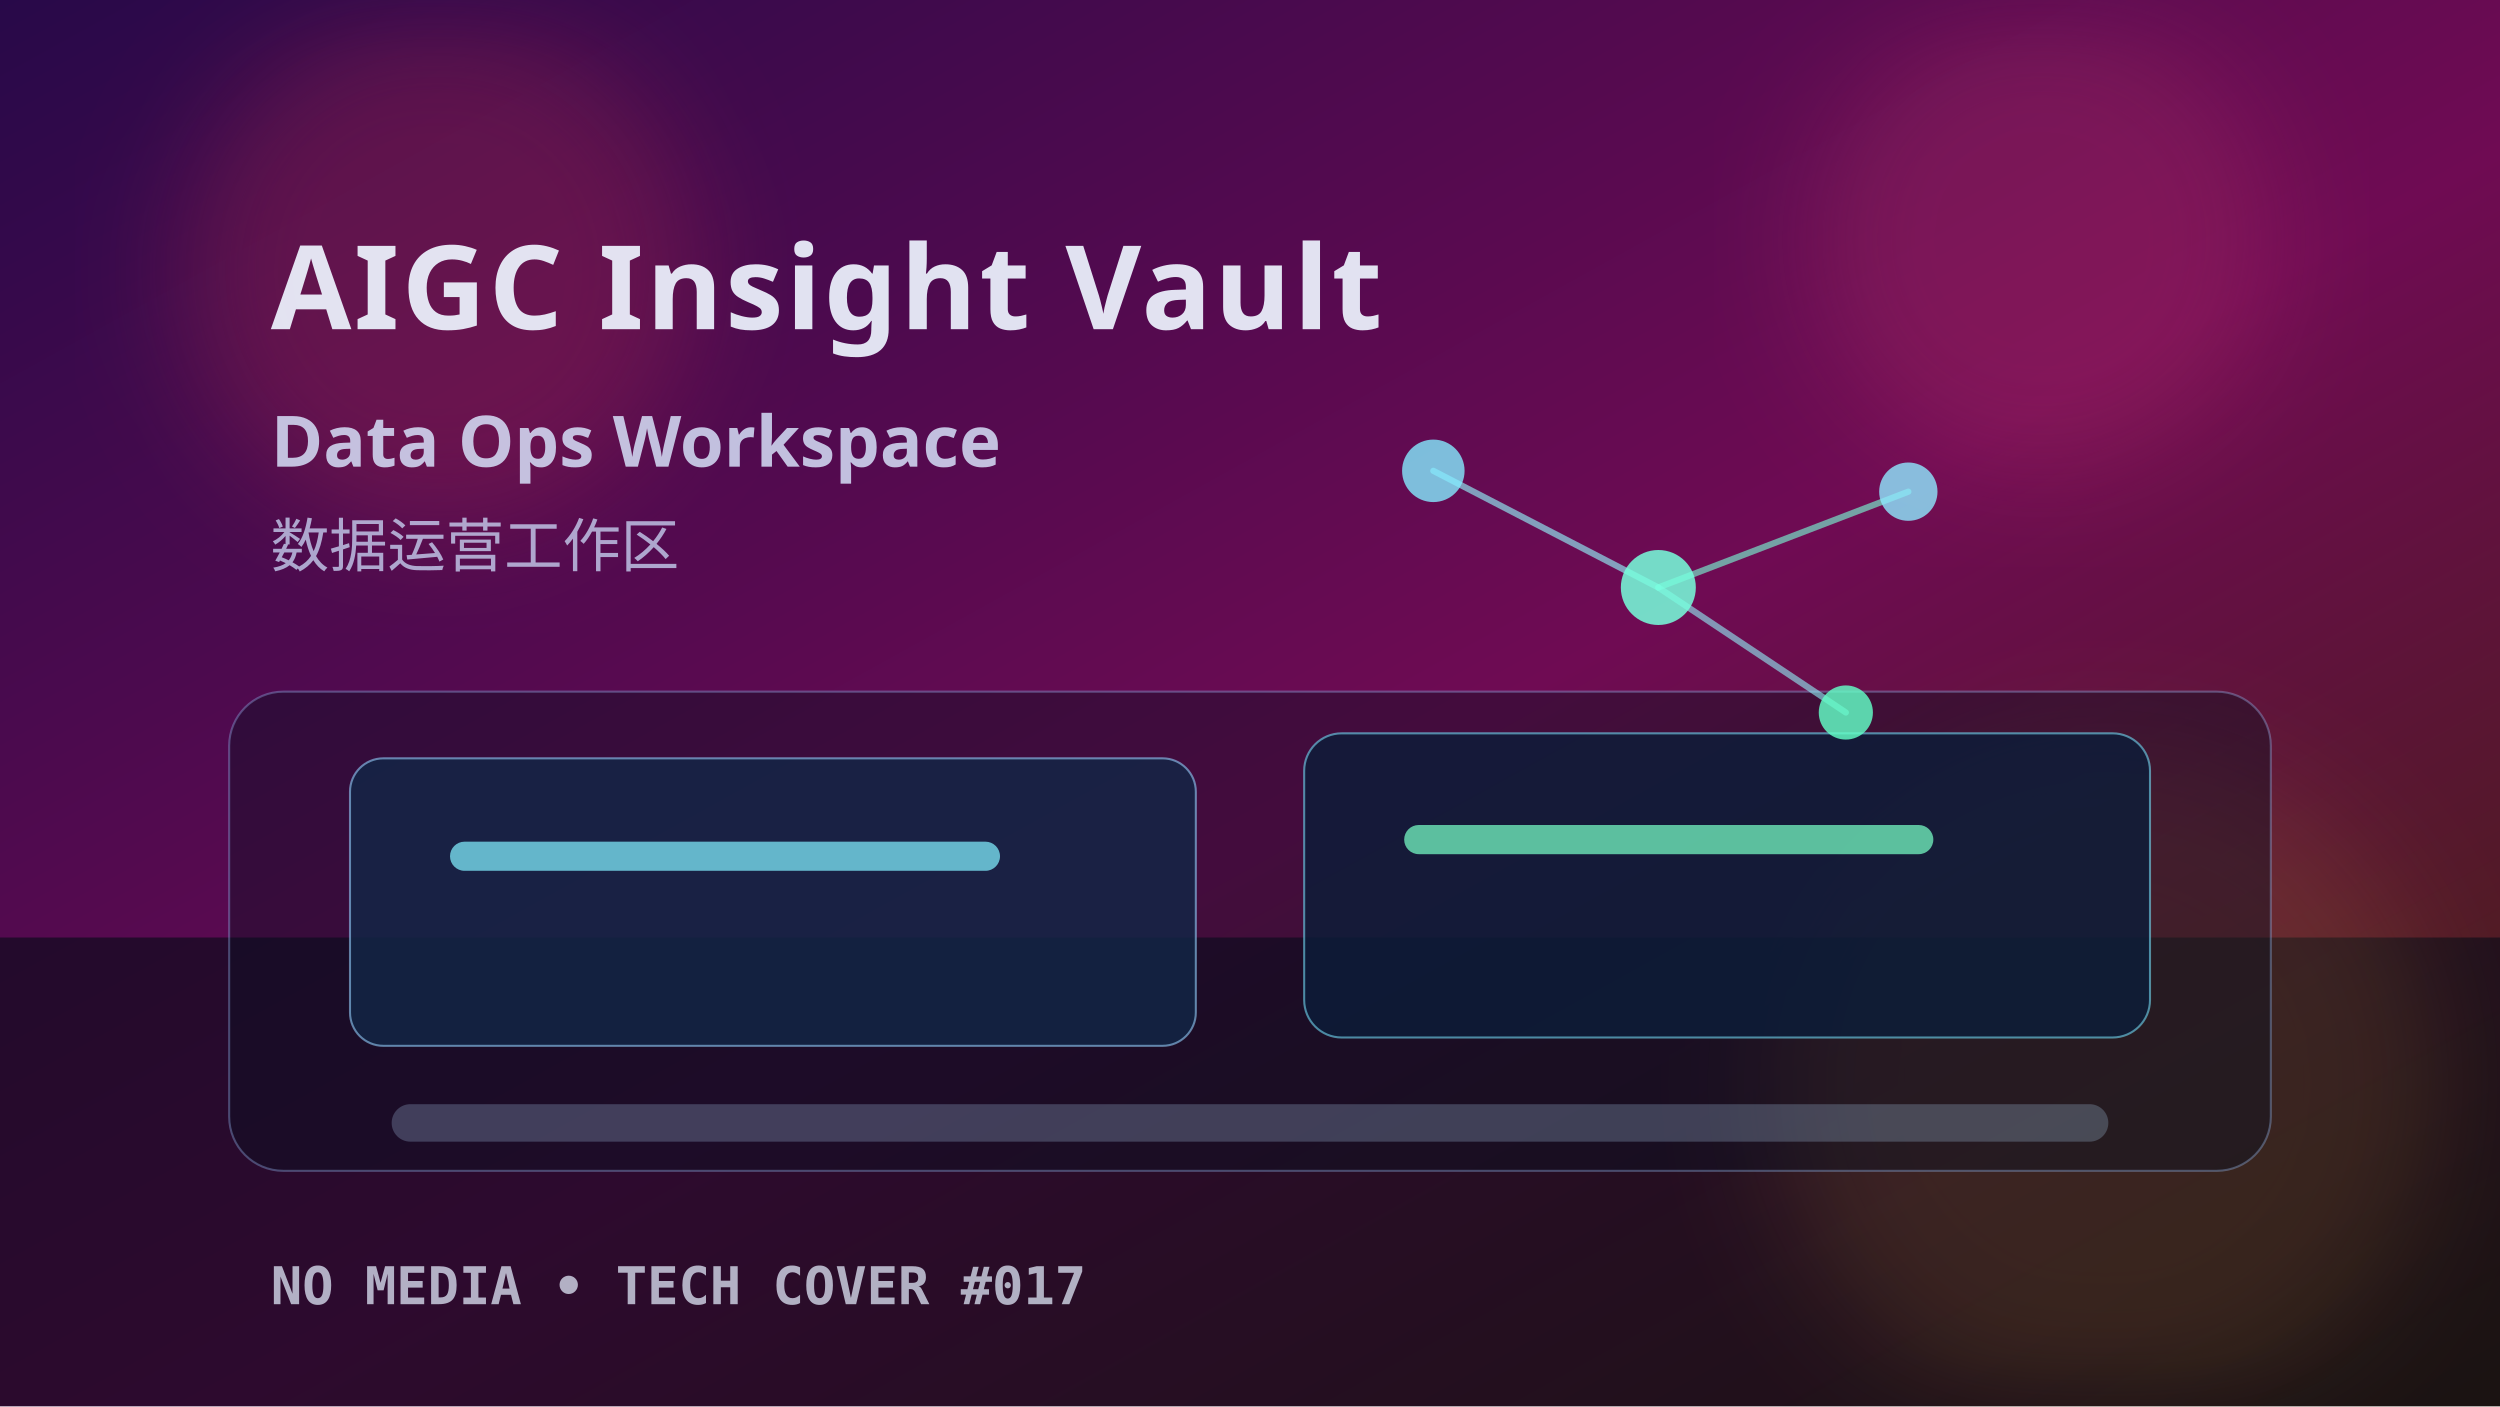
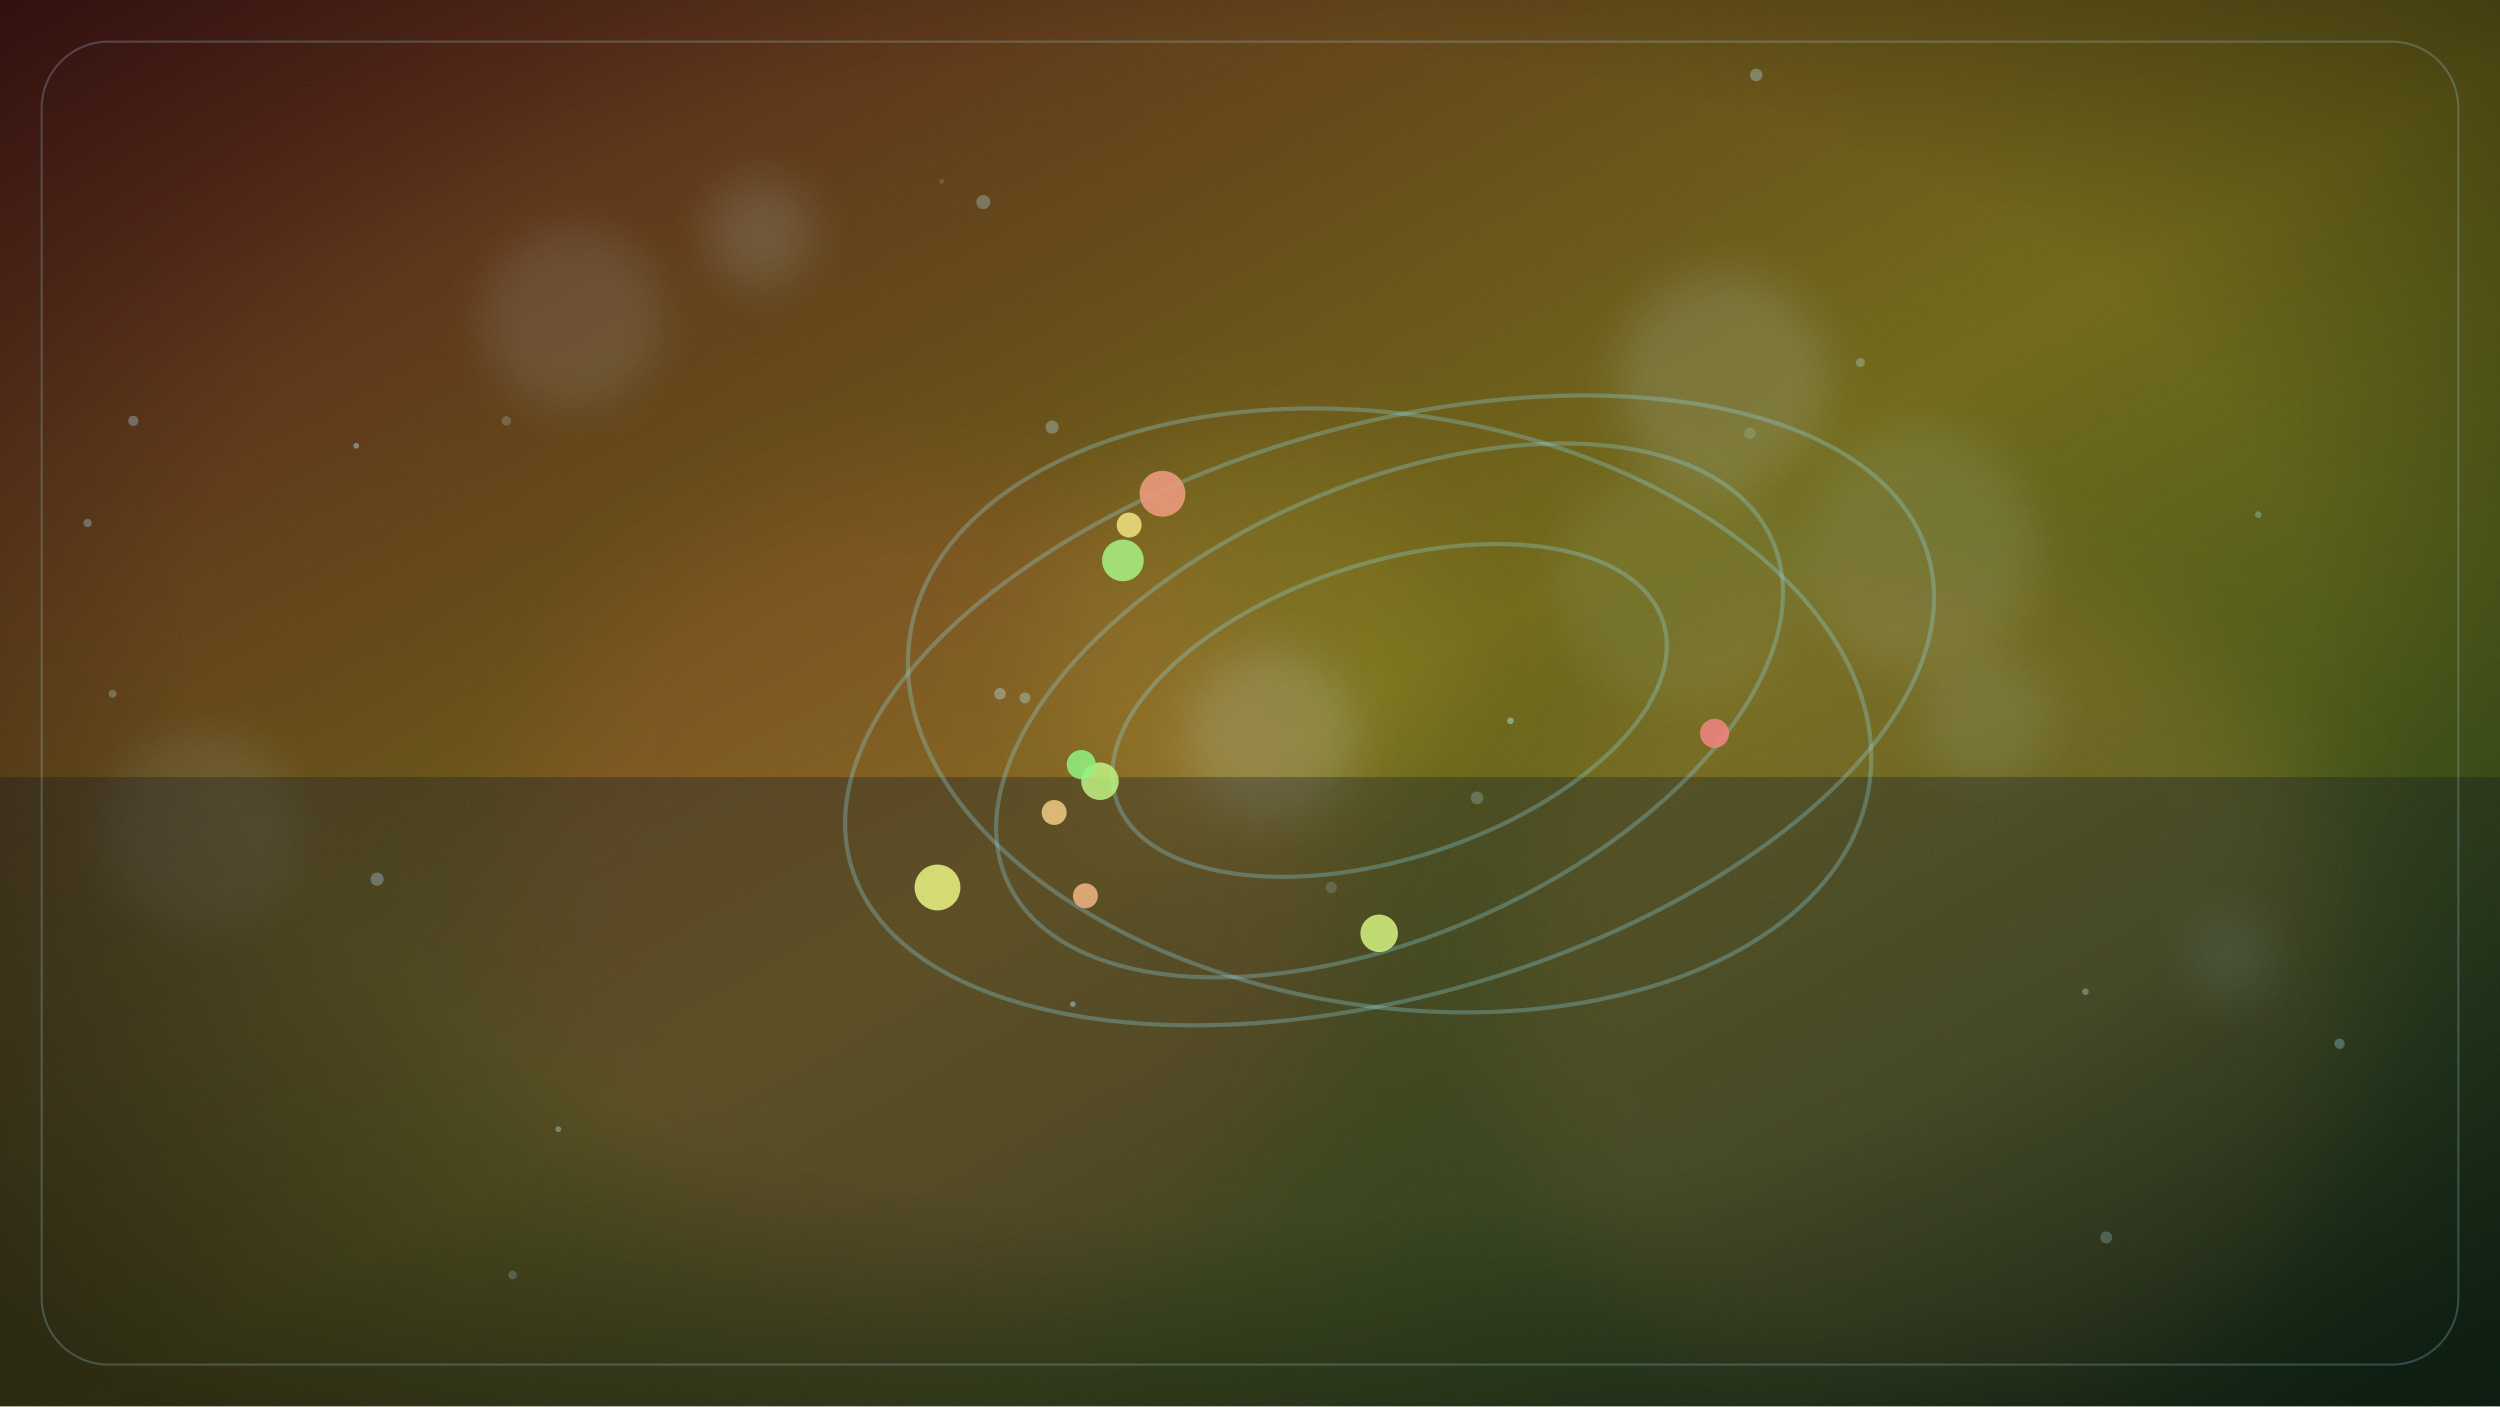
- <svg xmlns="http://www.w3.org/2000/svg" width="1200" height="675" viewBox="0 0 1200 675" role="img" aria-label="AIGC fallback cover 17" data-scene="data-ops">
+ <svg xmlns="http://www.w3.org/2000/svg" width="1200" height="675" viewBox="0 0 1200 675" role="img" aria-label="AIGC fallback cover 17" data-scene="scene-7">
  <defs>
-     <linearGradient id="g17" x1="0" y1="0" x2="1" y2="1">
-       <stop offset="0%" stop-color="hsl(269, 78%, 16%)" />
-       <stop offset="55%" stop-color="hsl(317, 82%, 24%)" />
-       <stop offset="100%" stop-color="hsl(29, 74%, 14%)" />
+     <linearGradient id="bg-17" x1="0" y1="0" x2="1" y2="1">
+       <stop offset="0%" stop-color="hsl(3, 82%, 16%)" />
+       <stop offset="52%" stop-color="hsl(54, 84%, 23%)" />
+       <stop offset="100%" stop-color="hsl(116, 78%, 12%)" />
    </linearGradient>
-     <filter id="blur" x="-20%" y="-20%" width="140%" height="140%">
-       <feGaussianBlur stdDeviation="28" />
+     <filter id="blur-17" x="-25%" y="-25%" width="150%" height="150%">
+       <feGaussianBlur stdDeviation="26" />
    </filter>
+     <filter id="soft-17" x="-25%" y="-25%" width="150%" height="150%">
+       <feGaussianBlur stdDeviation="10" />
+     </filter>
+     <filter id="grain-17" x="0%" y="0%" width="100%" height="100%">
+       <feTurbulence type="fractalNoise" baseFrequency="0.9" numOctaves="2" seed="221" stitchTiles="stitch" />
+       <feColorMatrix type="saturate" values="0" />
+       <feComponentTransfer>
+         <feFuncA type="table" tableValues="0 0.05" />
+       </feComponentTransfer>
+     </filter>
+     <radialGradient id="vignette-17" cx="50%" cy="45%" r="70%">
+       <stop offset="60%" stop-color="rgba(0,0,0,0)" />
+       <stop offset="100%" stop-color="rgba(0,0,0,0.45)" />
+     </radialGradient>
  </defs>
-   <rect width="1200" height="675" fill="url(#g17)" />
-   <rect y="450" width="1200" height="225" fill="rgba(5, 10, 24, 0.62)" />
-   <circle cx="210" cy="130" r="124" fill="hsl(353, 92%, 60%)" opacity="0.2" filter="url(#blur)" />
-   <circle cx="980" cy="115" r="112" fill="hsl(347, 94%, 66%)" opacity="0.16" filter="url(#blur)" />
-   <circle cx="1010" cy="520" r="160" fill="hsl(39, 90%, 62%)" opacity="0.12" filter="url(#blur)" />
-   <g id="workspace-desk">
-     <rect x="110" y="332" width="980" height="230" rx="26" fill="rgba(8, 16, 32, 0.42)" stroke="rgba(158,198,255,0.34)" />
-     <rect x="168" y="364" width="406" height="138" rx="16" fill="rgba(18, 38, 70, 0.82)" stroke="rgba(150,210,255,0.58)" />
-     <rect x="626" y="352" width="406" height="146" rx="18" fill="rgba(12, 28, 56, 0.82)" stroke="rgba(120,230,255,0.56)" />
-     <rect x="216" y="404" width="264" height="14" rx="7" fill="rgba(130, 240, 255, 0.72)" />
-     <rect x="674" y="396" width="254" height="14" rx="7" fill="rgba(120, 255, 198, 0.72)" />
-     <rect x="188" y="530" width="824" height="18" rx="9" fill="rgba(185, 220, 255, 0.24)" />
+   <rect width="1200" height="675" fill="url(#bg-17)" />
+   <circle cx="444" cy="432" r="201" fill="hsl(3, 92%, 62%)" opacity="0.14" filter="url(#blur-17)" />
+   <circle cx="927" cy="480" r="204" fill="hsl(29, 92%, 62%)" opacity="0.16" filter="url(#blur-17)" />
+   <circle cx="597" cy="312" r="98" fill="hsl(55, 92%, 62%)" opacity="0.10" filter="url(#blur-17)" />
+   <circle cx="953" cy="345" r="31" fill="rgba(210,240,255,0.09)" filter="url(#soft-17)" />
+   <circle cx="806" cy="280" r="58" fill="rgba(210,240,255,0.07)" filter="url(#soft-17)" />
+   <circle cx="275" cy="153" r="43" fill="rgba(210,240,255,0.11)" filter="url(#soft-17)" />
+   <circle cx="827" cy="182" r="51" fill="rgba(210,240,255,0.14)" filter="url(#soft-17)" />
+   <circle cx="610" cy="353" r="41" fill="rgba(210,240,255,0.15)" filter="url(#soft-17)" />
+   <circle cx="96" cy="399" r="47" fill="rgba(210,240,255,0.09)" filter="url(#soft-17)" />
+   <circle cx="1071" cy="459" r="22" fill="rgba(210,240,255,0.13)" filter="url(#soft-17)" />
+   <circle cx="921" cy="263" r="57" fill="rgba(210,240,255,0.10)" filter="url(#soft-17)" />
+   <circle cx="365" cy="112" r="26" fill="rgba(210,240,255,0.14)" filter="url(#soft-17)" />
+   <polygon points="0,675 1200,675 1258,373 -58,373" fill="rgba(8,16,28,0.35)" />
+   <g id="scene-orbits">
+     <ellipse cx="667" cy="341" rx="138" ry="71" fill="none" stroke="rgba(140,230,255,0.28)" stroke-width="2" transform="rotate(-18 667 341)" />
+     <ellipse cx="667" cy="341" rx="201" ry="108" fill="none" stroke="rgba(140,230,255,0.28)" stroke-width="2" transform="rotate(-24 667 341)" />
+     <ellipse cx="667" cy="341" rx="233" ry="142" fill="none" stroke="rgba(140,230,255,0.28)" stroke-width="2" transform="rotate(9 667 341)" />
+     <ellipse cx="667" cy="341" rx="269" ry="137" fill="none" stroke="rgba(140,230,255,0.28)" stroke-width="2" transform="rotate(-16 667 341)" />
+     <circle cx="823" cy="352" r="7" fill="hsl(3, 88%, 72%)" opacity="0.85" />
+     <circle cx="558" cy="237" r="11" fill="hsl(15, 88%, 72%)" opacity="0.85" />
+     <circle cx="521" cy="430" r="6" fill="hsl(27, 88%, 72%)" opacity="0.85" />
+     <circle cx="506" cy="390" r="6" fill="hsl(39, 88%, 72%)" opacity="0.85" />
+     <circle cx="542" cy="252" r="6" fill="hsl(51, 88%, 72%)" opacity="0.85" />
+     <circle cx="450" cy="426" r="11" fill="hsl(63, 88%, 72%)" opacity="0.85" />
+     <circle cx="662" cy="448" r="9" fill="hsl(75, 88%, 72%)" opacity="0.85" />
+     <circle cx="528" cy="375" r="9" fill="hsl(87, 88%, 72%)" opacity="0.85" />
+     <circle cx="539" cy="269" r="10" fill="hsl(99, 88%, 72%)" opacity="0.85" />
+     <circle cx="519" cy="367" r="7" fill="hsl(111, 88%, 72%)" opacity="0.85" />
  </g>
-   <g id="ai-network" stroke-linecap="round">
-     <line x1="688" y1="226" x2="796" y2="282" stroke="rgba(147, 250, 255, 0.62)" stroke-width="3" />
-     <line x1="796" y1="282" x2="916" y2="236" stroke="rgba(120, 255, 214, 0.62)" stroke-width="3" />
-     <line x1="796" y1="282" x2="886" y2="342" stroke="rgba(147, 250, 255, 0.58)" stroke-width="3" />
-     <circle cx="688" cy="226" r="15" fill="rgba(132, 235, 255, 0.8)" />
-     <circle cx="796" cy="282" r="18" fill="rgba(119, 255, 221, 0.85)" />
-     <circle cx="916" cy="236" r="14" fill="rgba(143, 232, 255, 0.8)" />
-     <circle cx="886" cy="342" r="13" fill="rgba(99, 255, 199, 0.82)" />
+   <g id="scene-sparkles">
+     <circle cx="64" cy="202" r="2.47" fill="rgba(180,240,255,0.35)" />
+     <circle cx="243" cy="202" r="2.26" fill="rgba(180,240,255,0.21)" />
+     <circle cx="505" cy="205" r="3.17" fill="rgba(180,240,255,0.31)" />
+     <circle cx="893" cy="174" r="2.15" fill="rgba(180,240,255,0.30)" />
+     <circle cx="480" cy="333" r="2.77" fill="rgba(180,240,255,0.36)" />
+     <circle cx="181" cy="422" r="3.17" fill="rgba(180,240,255,0.31)" />
+     <circle cx="171" cy="214" r="1.38" fill="rgba(180,240,255,0.43)" />
+     <circle cx="268" cy="542" r="1.39" fill="rgba(180,240,255,0.41)" />
+     <circle cx="709" cy="383" r="3.06" fill="rgba(180,240,255,0.24)" />
+     <circle cx="54" cy="333" r="1.88" fill="rgba(180,240,255,0.31)" />
+     <circle cx="42" cy="251" r="2.00" fill="rgba(180,240,255,0.35)" />
+     <circle cx="492" cy="335" r="2.62" fill="rgba(180,240,255,0.34)" />
+     <circle cx="1084" cy="247" r="1.58" fill="rgba(180,240,255,0.30)" />
+     <circle cx="472" cy="97" r="3.38" fill="rgba(180,240,255,0.30)" />
+     <circle cx="725" cy="346" r="1.59" fill="rgba(180,240,255,0.45)" />
+     <circle cx="1011" cy="594" r="2.88" fill="rgba(180,240,255,0.33)" />
+     <circle cx="452" cy="87" r="1.22" fill="rgba(180,240,255,0.17)" />
+     <circle cx="246" cy="612" r="2.08" fill="rgba(180,240,255,0.28)" />
+     <circle cx="843" cy="36" r="3.02" fill="rgba(180,240,255,0.35)" />
+     <circle cx="1001" cy="476" r="1.60" fill="rgba(180,240,255,0.34)" />
+     <circle cx="515" cy="482" r="1.34" fill="rgba(180,240,255,0.44)" />
+     <circle cx="639" cy="426" r="2.70" fill="rgba(180,240,255,0.18)" />
+     <circle cx="840" cy="208" r="2.79" fill="rgba(180,240,255,0.18)" />
+     <circle cx="1123" cy="501" r="2.47" fill="rgba(180,240,255,0.36)" />
  </g>
-   <text x="130" y="158" fill="rgba(238,244,255,0.92)" font-family="'Segoe UI', 'PingFang SC', 'Microsoft YaHei', sans-serif" font-size="56" font-weight="700" letter-spacing="1.2">AIGC Insight Vault</text>
-   <text x="130" y="224" fill="rgba(218,232,255,0.82)" font-family="'Segoe UI', 'PingFang SC', 'Microsoft YaHei', sans-serif" font-size="34" font-weight="600">Data Ops Workspace</text>
-   <text x="130" y="272" fill="rgba(210,226,255,0.72)" font-family="'Segoe UI', 'PingFang SC', 'Microsoft YaHei', sans-serif" font-size="28" font-weight="500">数据运营工作区</text>
-   <text x="130" y="626" fill="rgba(230,240,255,0.72)" font-family="'JetBrains Mono', 'Menlo', monospace" font-size="25" font-weight="600">NO MEDIA • TECH COVER #017</text>
+   <rect width="1200" height="675" fill="rgba(190,220,255,0.06)" />
+   <rect width="1200" height="675" filter="url(#grain-17)" />
+   <rect width="1200" height="675" fill="url(#vignette-17)" />
+   <rect x="20" y="20" width="1160" height="635" rx="32" fill="none" stroke="rgba(155,220,255,0.24)" />
</svg>
